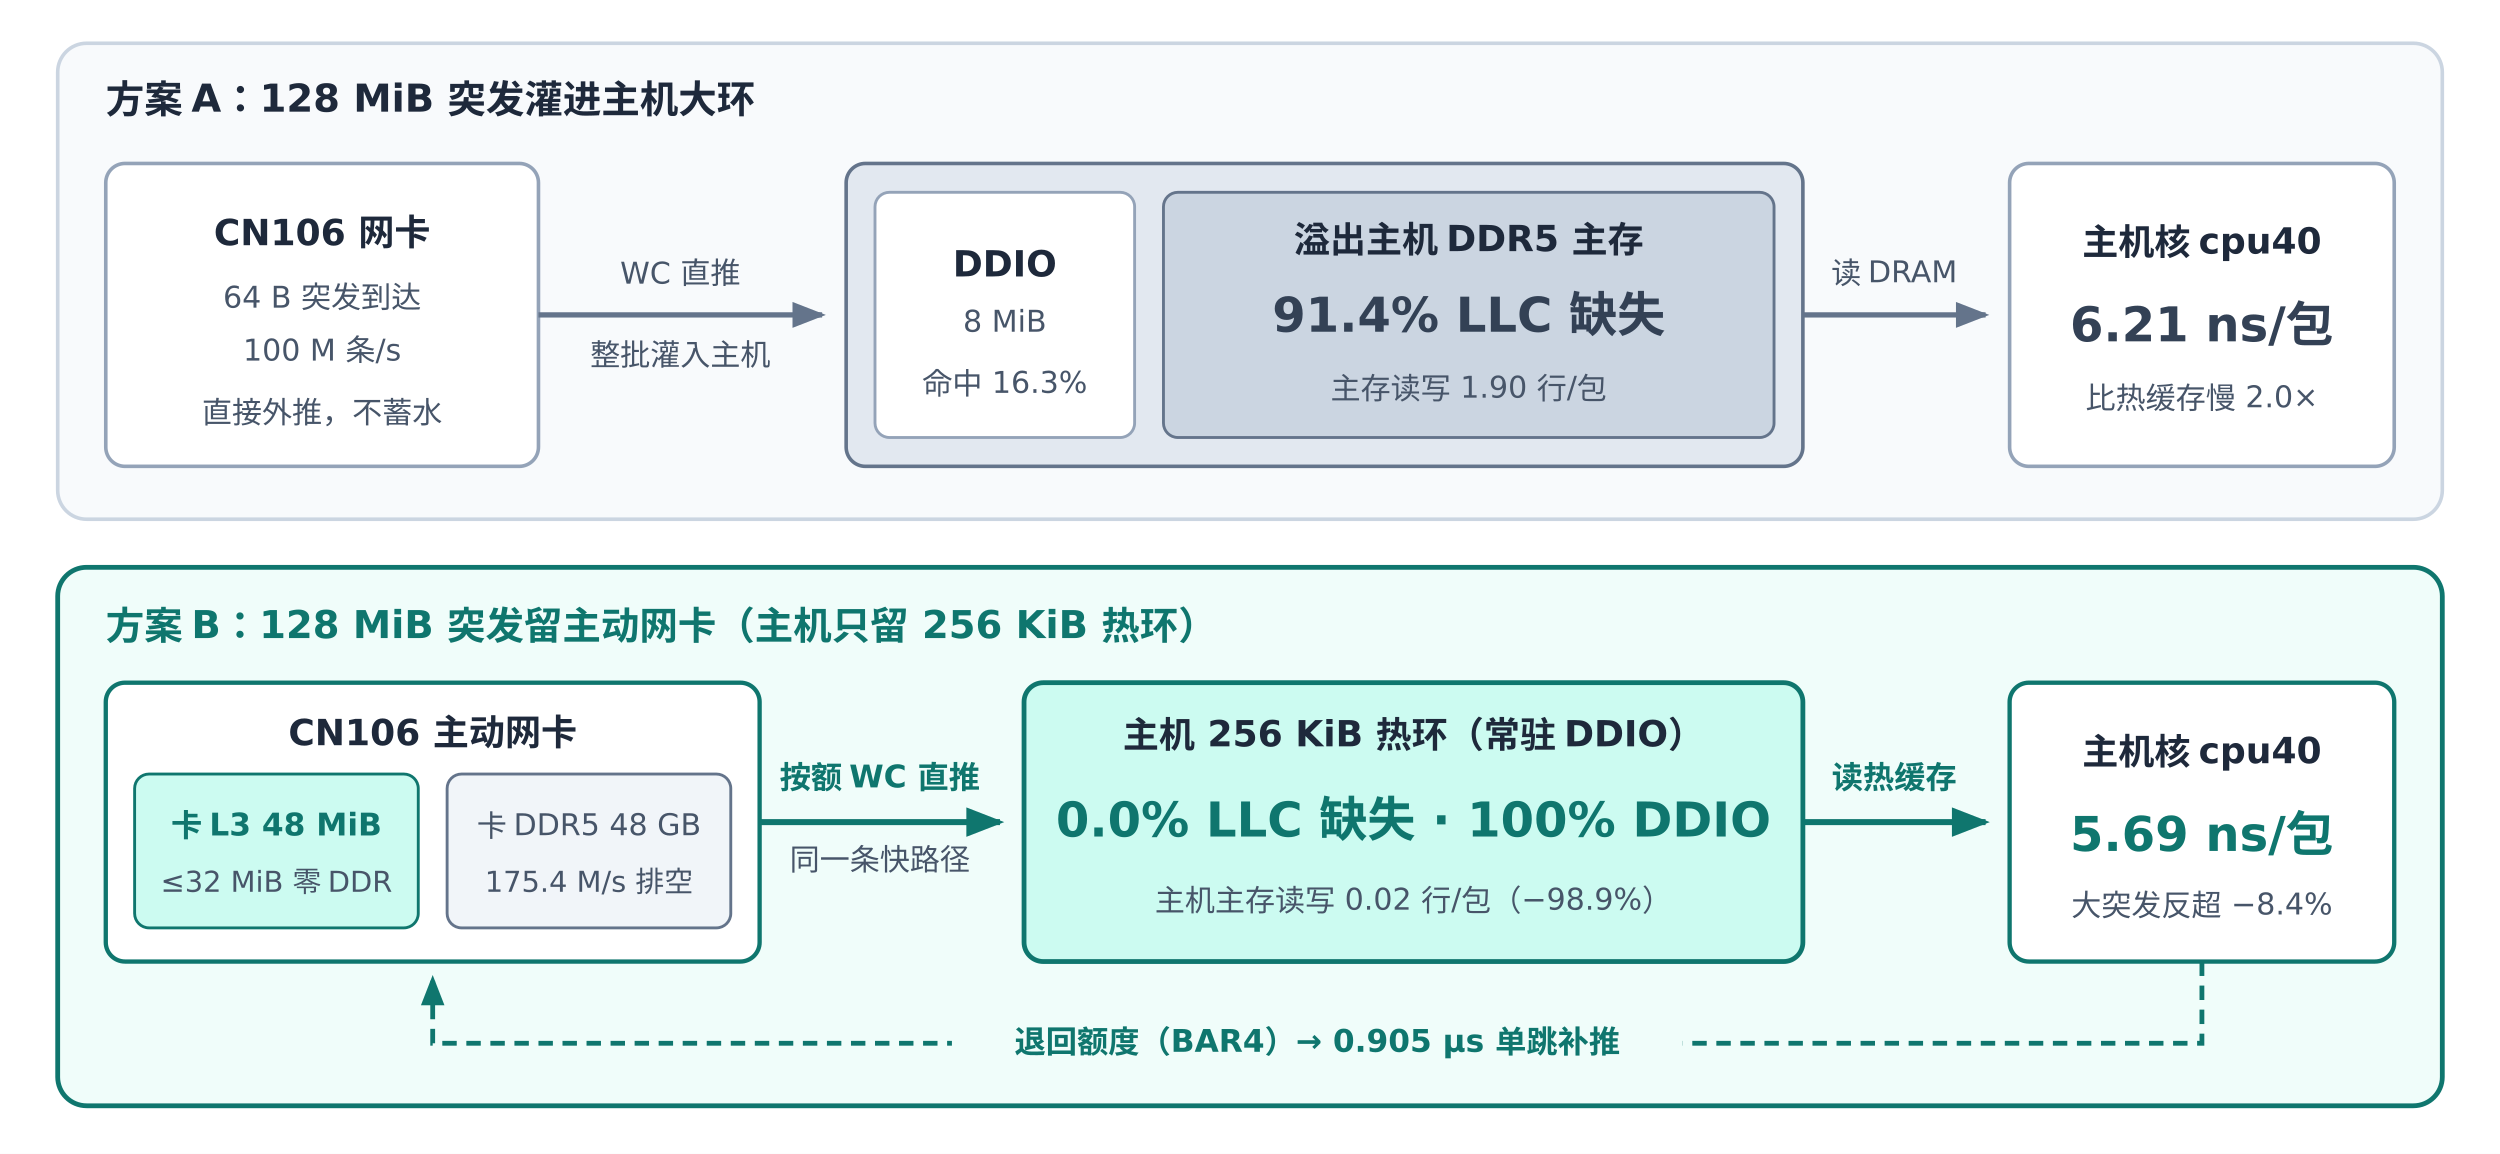
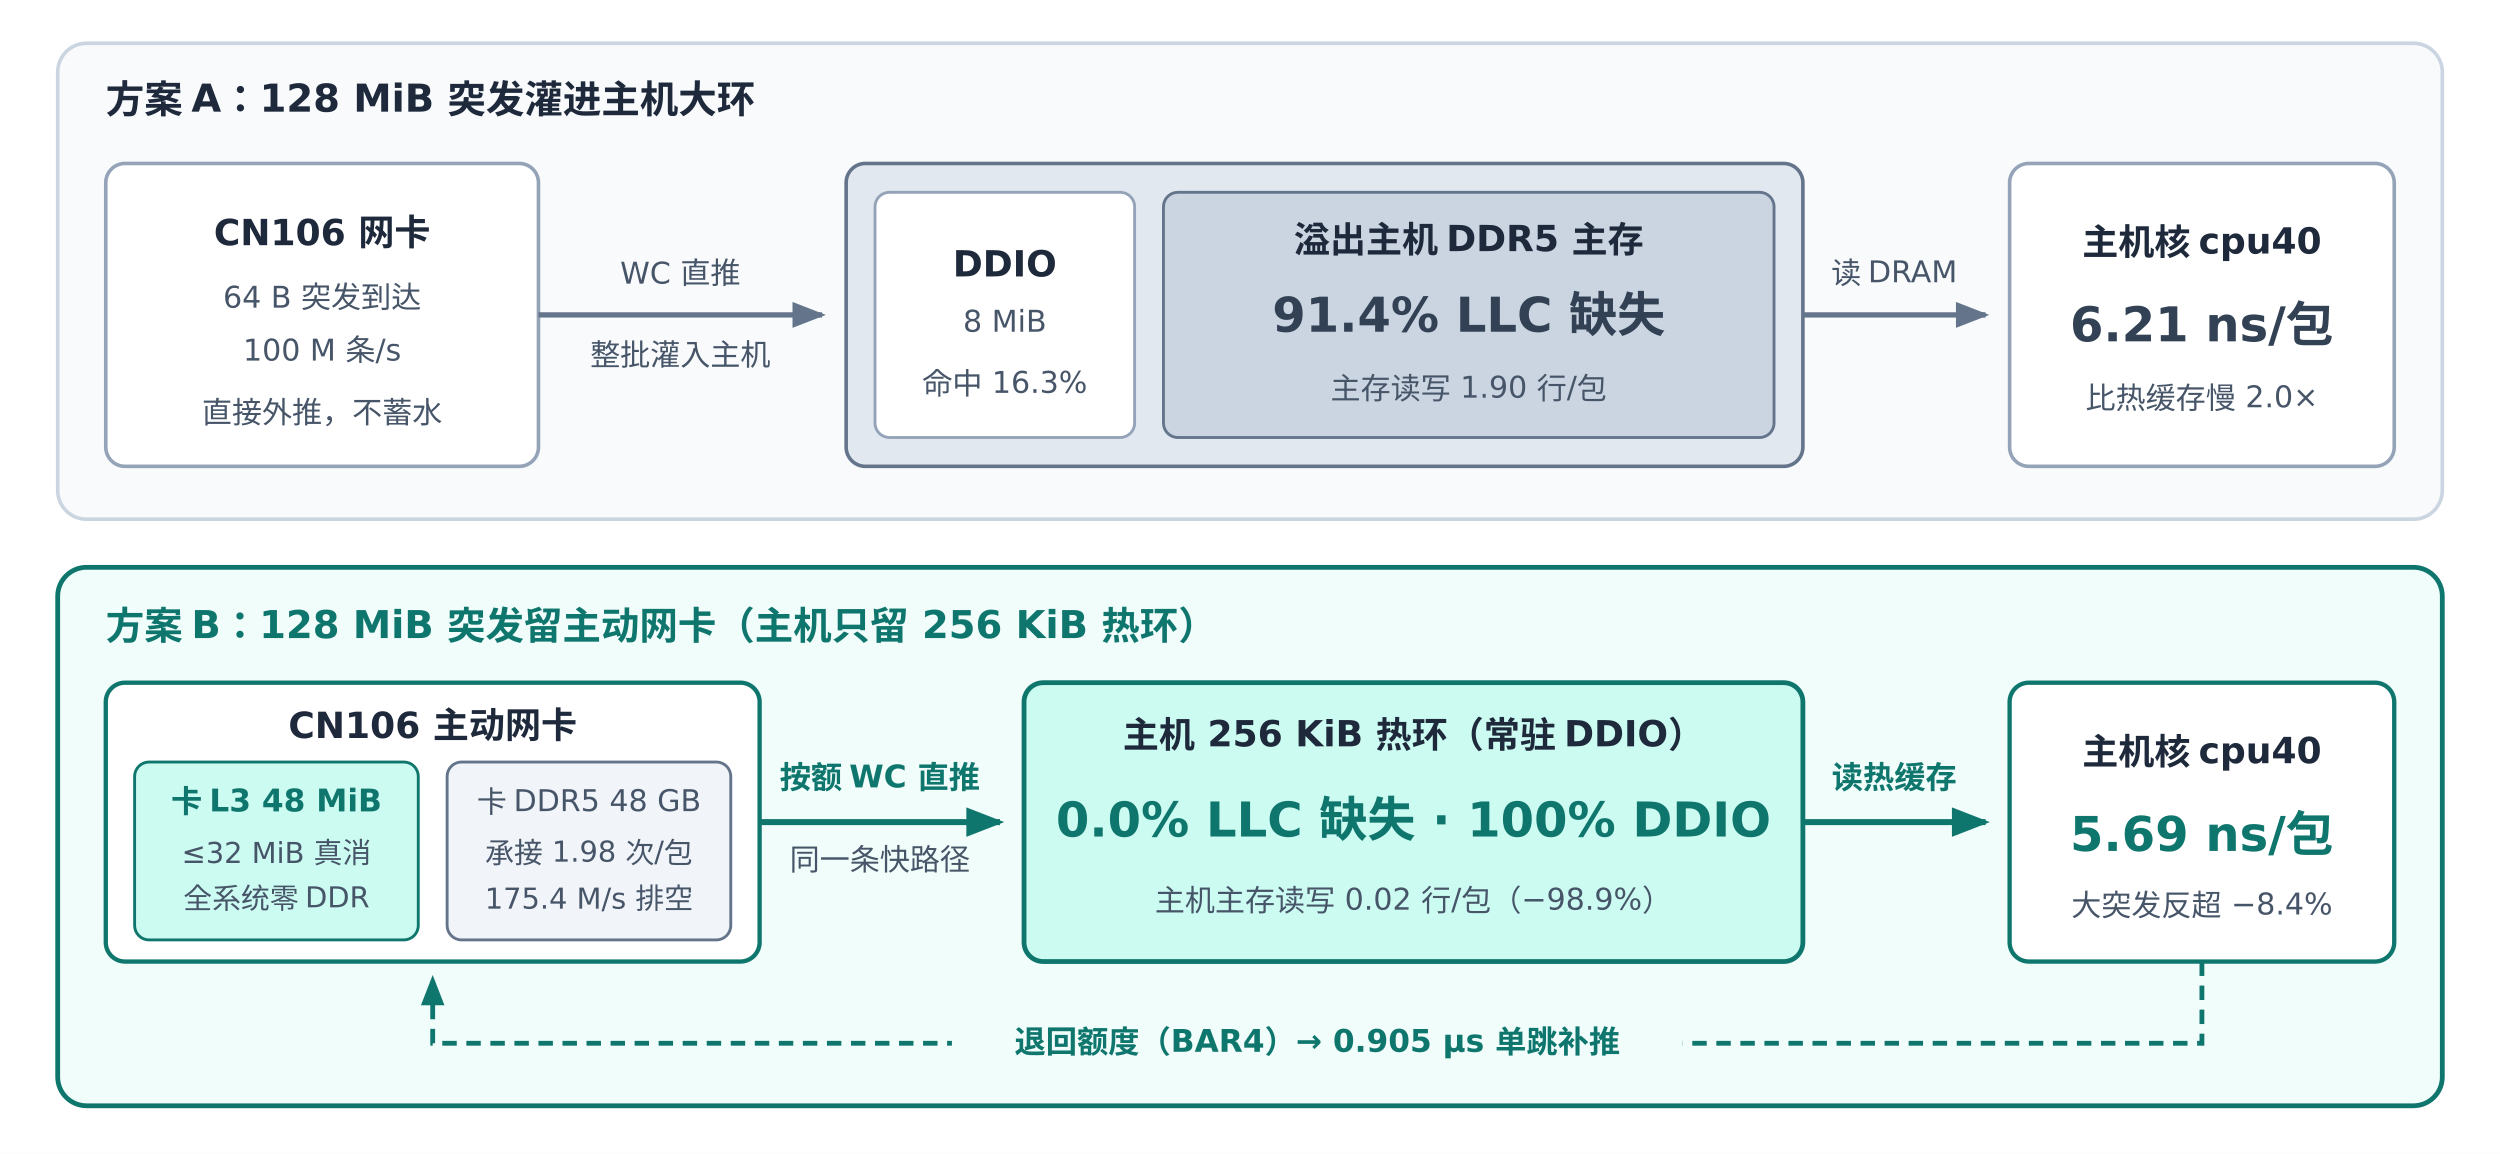
<svg xmlns="http://www.w3.org/2000/svg" viewBox="0 0 1040 480" width="1040" height="480">
  <defs>
    <style>
      text { font-family: "DejaVu Sans", "Droid Sans Fallback", sans-serif; fill: #1e293b; }
      .sec { font-size: 16px; font-weight: 700; }
      .sec-accent { font-size: 16px; font-weight: 700; fill: #0f766e; }
      .box-title { font-size: 15px; font-weight: 700; }
      .box-sub { font-size: 12.5px; fill: #475569; }
      .box-sub-sm { font-size: 12px; fill: #475569; }
      .kpi-bad { font-size: 20px; font-weight: 700; fill: #334155; }
      .kpi-good { font-size: 20px; font-weight: 700; fill: #0f766e; }
      .lbl { font-size: 12.5px; fill: #475569; }
      .lbl-accent { font-size: 13px; font-weight: 700; fill: #0f766e; }
    </style>
    <marker id="arr-grey" viewBox="0 0 10 10" refX="8" refY="5" markerWidth="7" markerHeight="7" orient="auto-start-reverse">
      <path d="M 0 1.5 L 9 5 L 0 8.5 z" fill="#64748b" />
    </marker>
    <marker id="arr-teal" viewBox="0 0 10 10" refX="8" refY="5" markerWidth="7" markerHeight="7" orient="auto-start-reverse">
      <path d="M 0 1.5 L 9 5 L 0 8.5 z" fill="#0f766e" />
    </marker>
  </defs>
  <rect width="1040" height="480" fill="#ffffff" />
  <rect x="24" y="18" width="992" height="198" rx="12" fill="#f8fafc" stroke="#cbd5e1" stroke-width="1.5" />
  <text x="44" y="47" class="sec">方案 A：128 MiB 突发灌进主机大环</text>
  <rect x="44" y="68" width="180" height="126" rx="8" fill="#ffffff" stroke="#94a3b8" stroke-width="1.5" />
  <text x="134" y="102" text-anchor="middle" class="box-title">CN106 网卡</text>
  <text x="134" y="128" text-anchor="middle" class="box-sub">64 B 突发到达</text>
  <text x="134" y="150" text-anchor="middle" class="box-sub">100 M 条/s</text>
  <text x="134" y="176" text-anchor="middle" class="box-sub">直接外推，不蓄水</text>
  <line x1="224" y1="131" x2="342" y2="131" stroke="#64748b" stroke-width="2.2" marker-end="url(#arr-grey)" />
  <text x="283" y="118" text-anchor="middle" class="lbl">WC 直推</text>
  <text x="283" y="152" text-anchor="middle" class="lbl">整批灌入主机</text>
  <rect x="352" y="68" width="398" height="126" rx="8" fill="#e2e8f0" stroke="#64748b" stroke-width="1.5" />
  <rect x="364" y="80" width="108" height="102" rx="6" fill="#ffffff" stroke="#94a3b8" stroke-width="1.2" />
  <text x="418" y="115" text-anchor="middle" class="box-title">DDIO</text>
  <text x="418" y="138" text-anchor="middle" class="box-sub">8 MiB</text>
  <text x="418" y="164" text-anchor="middle" class="box-sub">命中 16.3%</text>
  <rect x="484" y="80" width="254" height="102" rx="6" fill="#cbd5e1" stroke="#64748b" stroke-width="1.2" />
  <text x="611" y="105" text-anchor="middle" class="box-title">溢出主机 DDR5 主存</text>
  <text x="611" y="138" text-anchor="middle" class="kpi-bad">91.4% LLC 缺失</text>
  <text x="611" y="166" text-anchor="middle" class="box-sub">主存读写 1.90 行/包</text>
  <line x1="750" y1="131" x2="826" y2="131" stroke="#64748b" stroke-width="2.2" marker-end="url(#arr-grey)" />
  <text x="788" y="118" text-anchor="middle" class="lbl">读 DRAM</text>
  <rect x="836" y="68" width="160" height="126" rx="8" fill="#ffffff" stroke="#94a3b8" stroke-width="1.5" />
  <text x="916" y="106" text-anchor="middle" class="box-title">主机核 cpu40</text>
  <text x="916" y="142" text-anchor="middle" class="kpi-bad">6.21 ns/包</text>
  <text x="916" y="170" text-anchor="middle" class="box-sub">比热缓存慢 2.0×</text>
  <rect x="24" y="236" width="992" height="224" rx="12" fill="#f0fdfa" stroke="#0f766e" stroke-width="2" />
  <text x="44" y="266" class="sec-accent">方案 B：128 MiB 突发留主动网卡（主机只留 256 KiB 热环）</text>
  <rect x="44" y="284" width="272" height="116" rx="8" fill="#ffffff" stroke="#0f766e" stroke-width="1.8" />
-   <text x="180" y="310" text-anchor="middle" class="box-title">CN106 主动网卡</text>
-   <rect x="56" y="322" width="118" height="64" rx="6" fill="#ccfbf1" stroke="#0f766e" stroke-width="1.2" />
-   <text x="115" y="348" text-anchor="middle" class="lbl-accent">卡 L3 48 MiB</text>
-   <text x="115" y="371" text-anchor="middle" class="box-sub-sm">≤32 MiB 零 DDR</text>
-   <rect x="186" y="322" width="118" height="64" rx="6" fill="#f1f5f9" stroke="#64748b" stroke-width="1.2" />
-   <text x="245" y="348" text-anchor="middle" class="box-sub">卡 DDR5 48 GB</text>
-   <text x="245" y="371" text-anchor="middle" class="box-sub-sm">175.4 M/s 排空</text>
+   <text x="180" y="307" text-anchor="middle" class="box-title">CN106 主动网卡</text>
+   <rect x="56" y="317" width="118" height="74" rx="6" fill="#ccfbf1" stroke="#0f766e" stroke-width="1.2" />
+   <text x="115" y="338" text-anchor="middle" class="lbl-accent">卡 L3 48 MiB</text>
+   <text x="115" y="359" text-anchor="middle" class="box-sub-sm">≤32 MiB 真消</text>
+   <text x="115" y="378" text-anchor="middle" class="box-sub-sm">全系统零 DDR</text>
+   <rect x="186" y="317" width="118" height="74" rx="6" fill="#f1f5f9" stroke="#64748b" stroke-width="1.2" />
+   <text x="245" y="338" text-anchor="middle" class="box-sub">卡 DDR5 48 GB</text>
+   <text x="245" y="359" text-anchor="middle" class="box-sub-sm">承接 1.98 次/包</text>
+   <text x="245" y="378" text-anchor="middle" class="box-sub-sm">175.4 M/s 排空</text>
  <line x1="316" y1="342" x2="416" y2="342" stroke="#0f766e" stroke-width="2.5" marker-end="url(#arr-teal)" />
  <text x="366" y="328" text-anchor="middle" class="lbl-accent">按额 WC 直推</text>
  <text x="366" y="362" text-anchor="middle" class="box-sub">同一条快路径</text>
  <rect x="426" y="284" width="324" height="116" rx="8" fill="#ccfbf1" stroke="#0f766e" stroke-width="2" />
  <text x="588" y="311" text-anchor="middle" class="box-title">主机 256 KiB 热环（常驻 DDIO）</text>
  <text x="588" y="348" text-anchor="middle" class="kpi-good">0.0% LLC 缺失 · 100% DDIO</text>
  <text x="588" y="379" text-anchor="middle" class="box-sub">主机主存读写 0.02 行/包（−98.9%）</text>
  <line x1="750" y1="342" x2="826" y2="342" stroke="#0f766e" stroke-width="2.5" marker-end="url(#arr-teal)" />
  <text x="788" y="328" text-anchor="middle" class="lbl-accent">读热缓存</text>
  <rect x="836" y="284" width="160" height="116" rx="8" fill="#ffffff" stroke="#0f766e" stroke-width="1.8" />
  <text x="916" y="318" text-anchor="middle" class="box-title">主机核 cpu40</text>
  <text x="916" y="354" text-anchor="middle" class="kpi-good">5.69 ns/包</text>
  <text x="916" y="381" text-anchor="middle" class="box-sub">大突发反超 −8.4%</text>
  <path d="M 916 400 L 916 434 L 180 434 L 180 407" fill="none" stroke="#0f766e" stroke-width="2" stroke-dasharray="6,4" marker-end="url(#arr-teal)" />
  <rect x="396" y="419" width="304" height="28" rx="6" fill="#f0fdfa" />
  <text x="548" y="438" text-anchor="middle" class="lbl-accent">退回额度（BAR4）→ 0.905 µs 单跳补推</text>
</svg>
